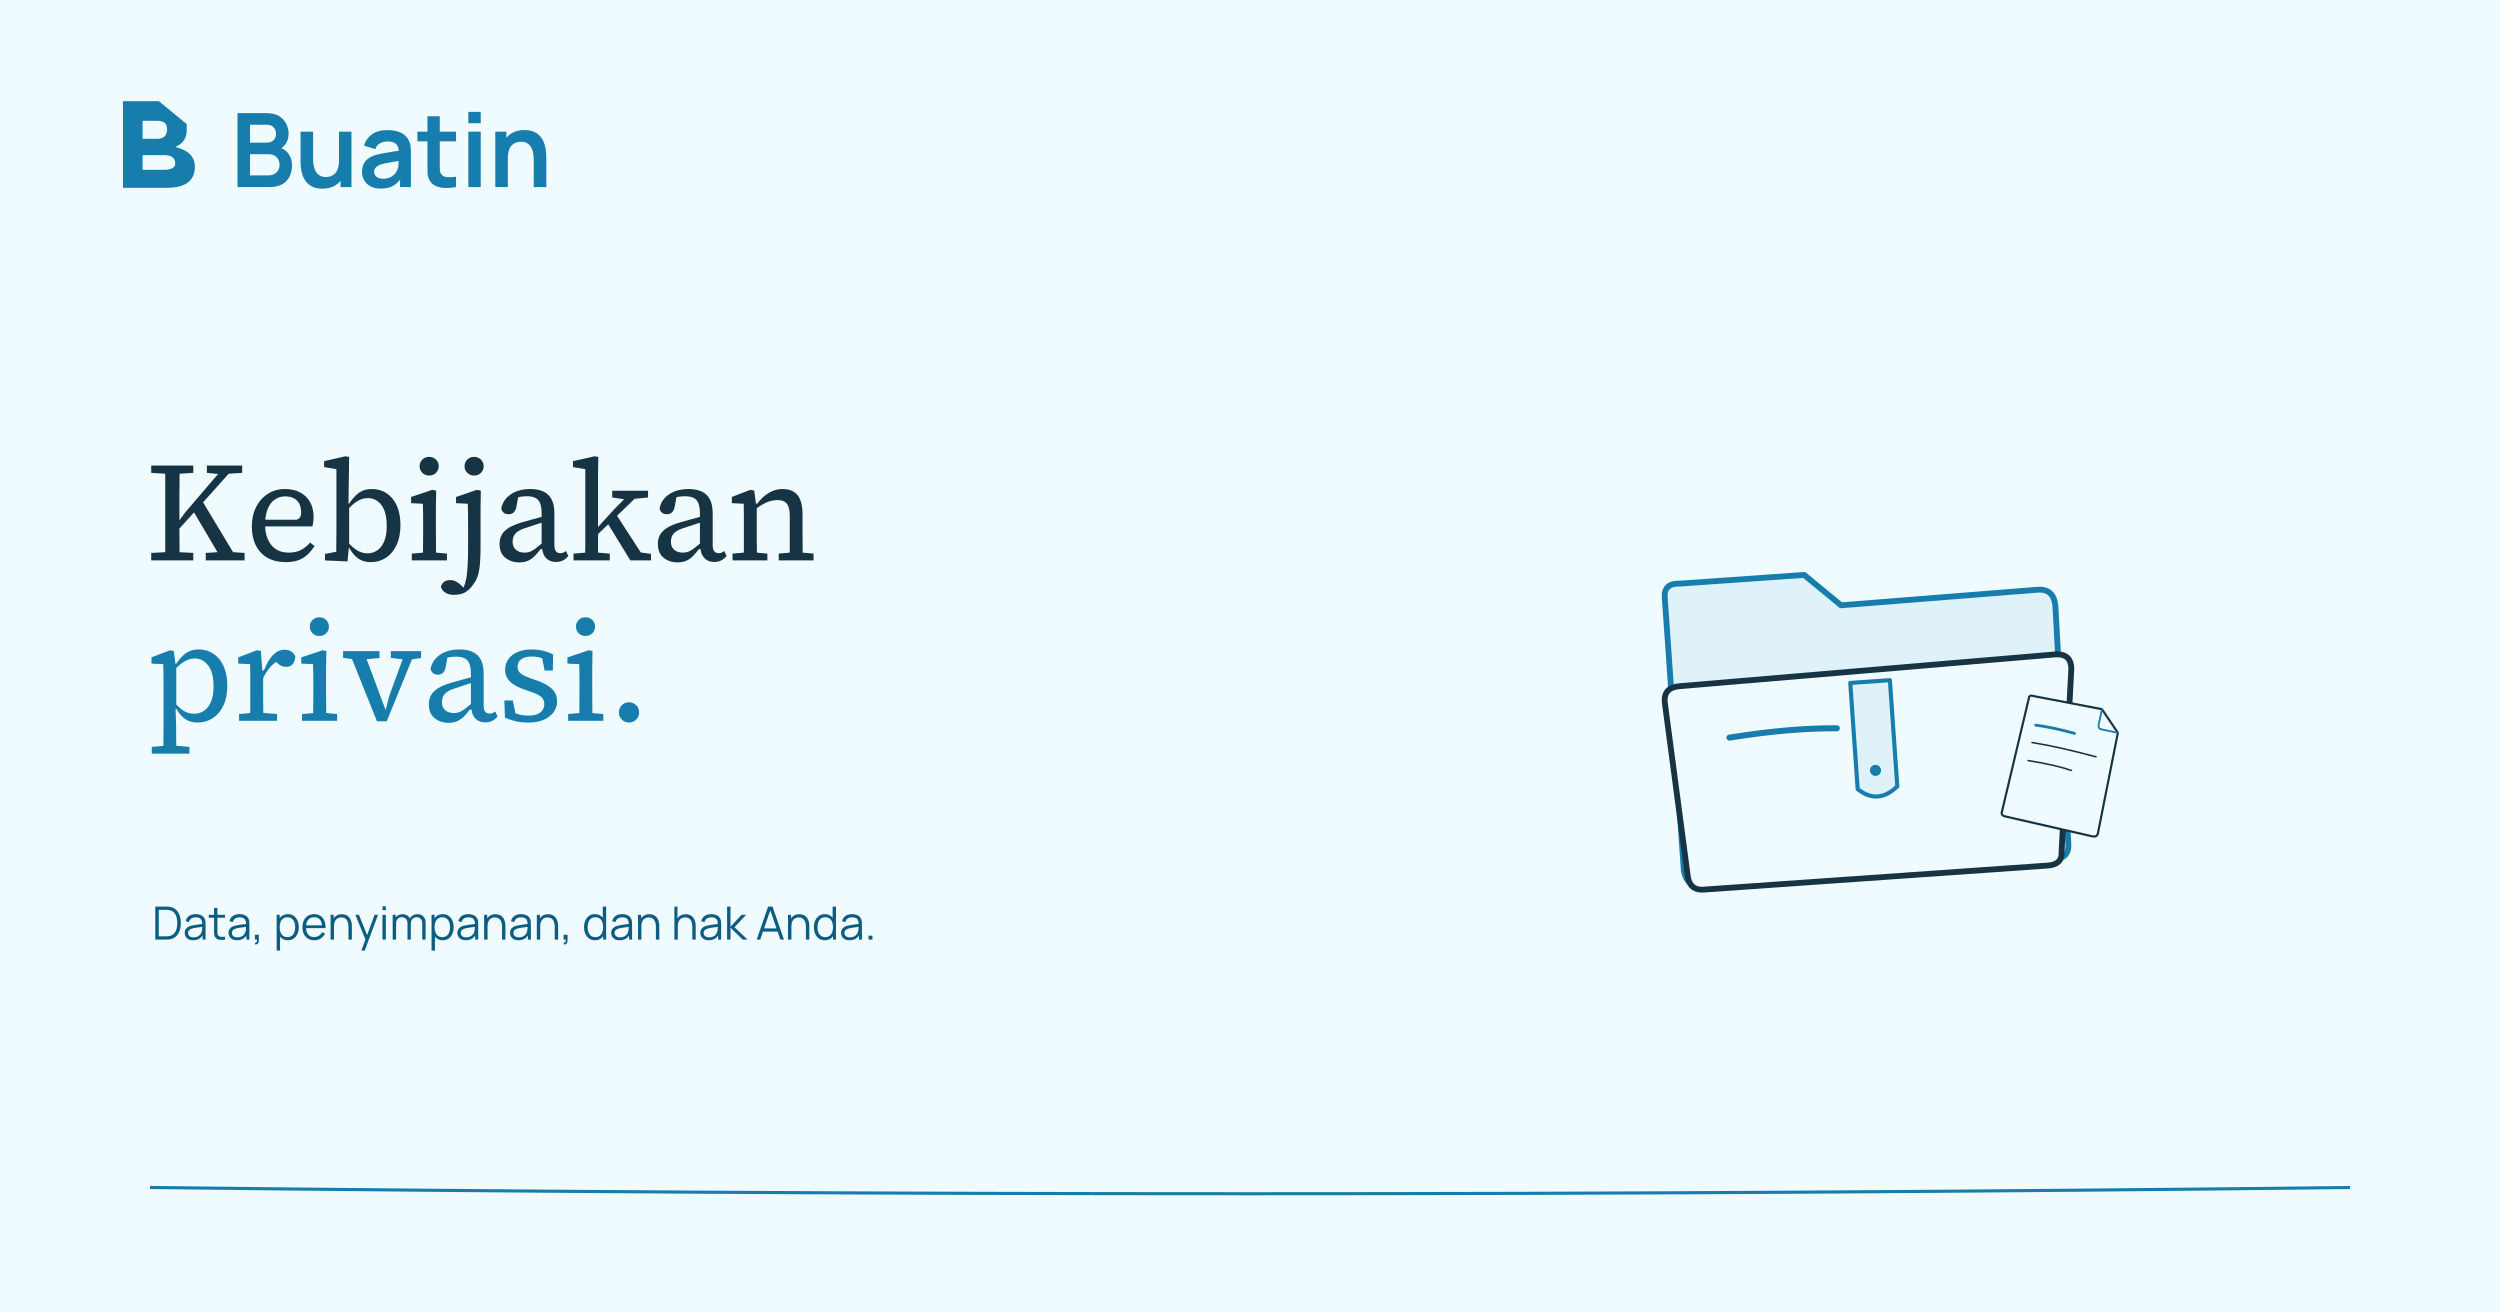
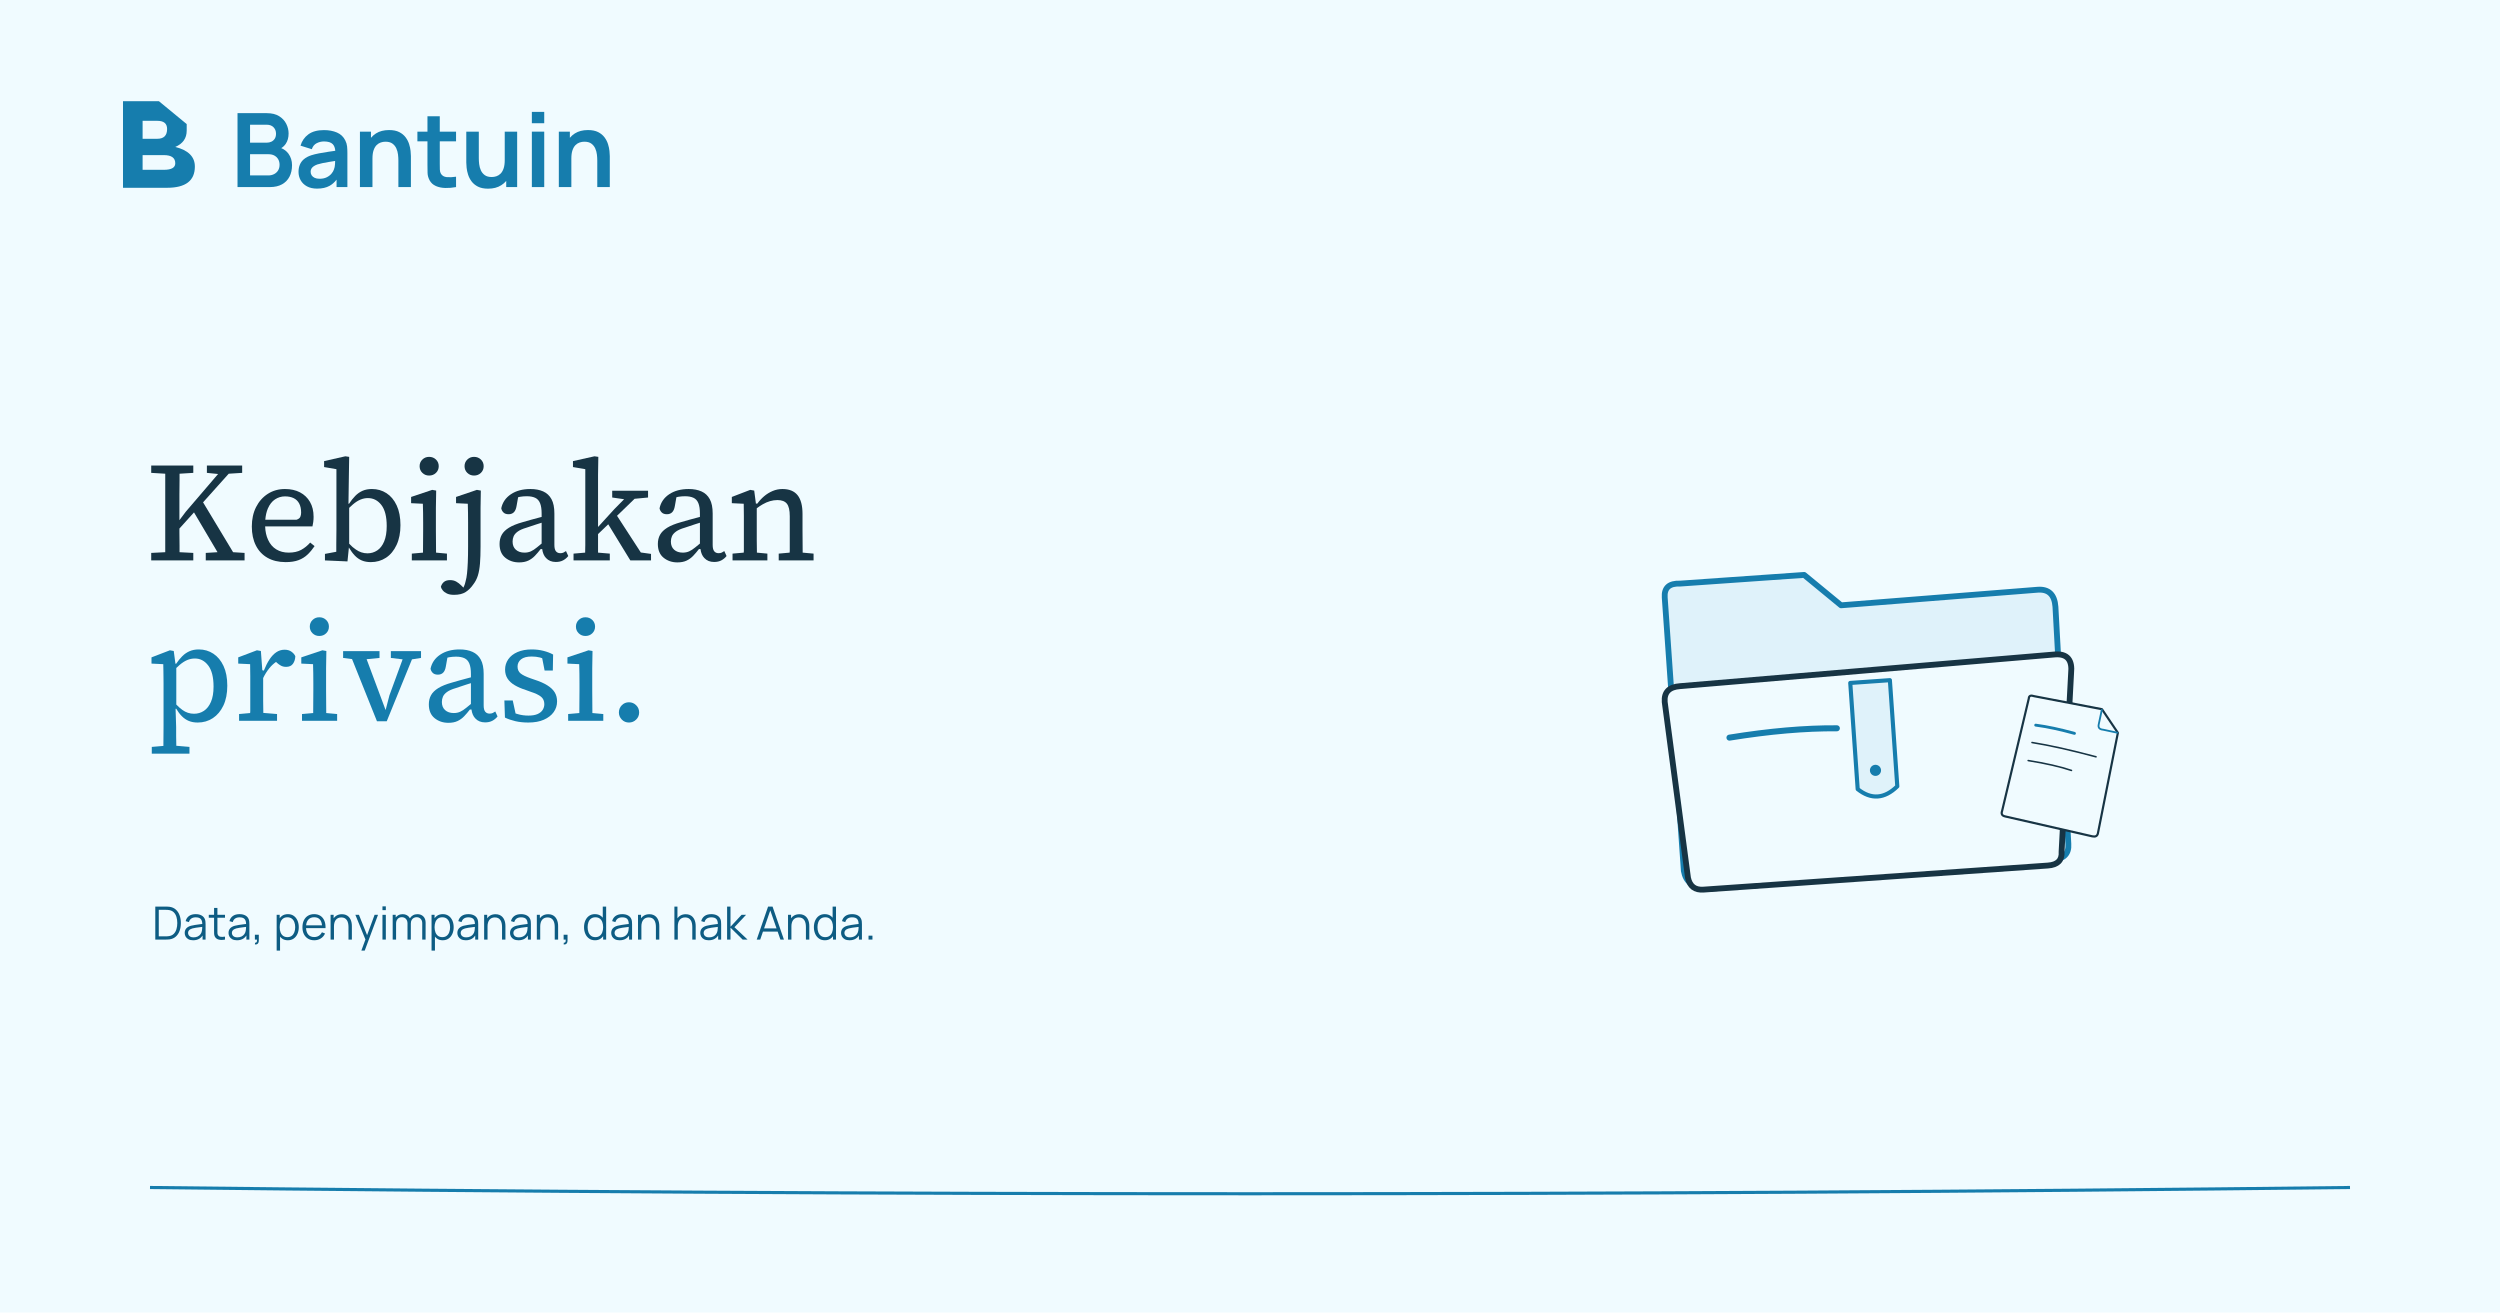
<svg xmlns="http://www.w3.org/2000/svg" width="1200" height="630" viewBox="0 0 1200 630" role="img" aria-labelledby="title">
  <path fill="#f0fbff" d="M0 0H1200V630H0Z" />
  <g transform="translate(40 31) scale(0.56) rotate(0)">
    <g transform="translate(20 23) scale(1.4) rotate(0)">
      <path d="M10 6H32L49 20V24Q49 31 42 34Q54 37 54 46Q54 59 37 59H10ZM22 18V29H31Q37 29 37 23Q37 18 31 18ZM22 39V48H35Q42 48 42 44Q42 39 35 39Z" fill="#167dad" fill-rule="evenodd" />
    </g>
    <g fill="#167dad">
      <g transform="translate(126 105) scale(0.044 -0.044)">
        <path d="M140 0L140 1440L711 1440Q857 1440 950.5 1381.5Q1044 1323 1089.5 1232Q1135 1141 1135 1044Q1135 925 1079 842Q1043 790 992 759Q1079 723 1132 651Q1202 553 1202 428Q1202 300 1153 204Q1104 108 1007.5 54Q911 0 769 0ZM384 227L739 227Q802 227 852 252.5Q902 278 930.5 324.5Q959 371 959 435Q959 493 934 539Q909 585 861 612.5Q813 640 746 640L384 640ZM384 865L708 865Q760 865 801 885Q842 905 866 944Q890 983 890 1040Q890 1115 842 1165Q794 1215 708 1215L384 1215Z" />
      </g>
      <g transform="translate(180.928 105) scale(0.044 -0.044)">
-         <path d="M545 -31Q425 -31 347 9Q269 49 223 111Q177 173 155 243Q133 313 126.5 375.5Q120 438 120 477L120 1080L364 1080L364 560Q364 510 371 447.5Q378 385 403.5 327.5Q429 270 479.5 233Q530 196 616 196Q662 196 707 211Q752 226 788.5 262.5Q825 299 847 363Q869 427 869 525L869 1080L1111 1080L1111 0L898 0L898 120Q857 71 801 36Q697 -31 545 -31Z" />
+         <path d="M442 -30Q325 -30 244 14.5Q163 59 121.5 133Q80 207 80 296Q80 374 106 436.5Q132 499 186 544.5Q240 590 326 619Q391 640 478.5 657Q566 674 669 689Q730 697 796 707Q789 792 747 836Q696 889 575 889Q502 889 434 855Q366 821 339 738L119 807Q159 944 271.5 1027Q384 1110 575 1110Q719 1110 828.5 1063Q938 1016 991 909Q1020 852 1026 792.5Q1032 733 1032 663L1032 0L821 0L821 145Q760 66 686 25Q588 -30 442 -30ZM490 162Q572 162 630 191Q688 220 722.5 262Q757 304 769 341Q788 387 791 447Q792 482 793 509Q730 499 680 491Q602 478 546 466.5Q490 455 447 441Q405 426 376 406Q347 386 331.5 360Q316 334 316 299Q316 259 336 228.5Q356 198 394.5 180Q433 162 490 162Z" />
      </g>
-       <g transform="translate(235.372 105) scale(0.044 -0.044)">
-         <path d="M442 -30Q325 -30 244 14.5Q163 59 121.5 133Q80 207 80 296Q80 374 106 436.5Q132 499 186 544.5Q240 590 326 619Q391 640 478.5 657Q566 674 669 689Q730 697 796 707Q789 792 747 836Q696 889 575 889Q502 889 434 855Q366 821 339 738L119 807Q159 944 271.5 1027Q384 1110 575 1110Q719 1110 828.5 1063Q938 1016 991 909Q1020 852 1026 792.5Q1032 733 1032 663L1032 0L821 0L821 145Q760 66 686 25Q588 -30 442 -30ZM490 162Q572 162 630 191Q688 220 722.5 262Q757 304 769 341Q788 387 791 447Q792 482 793 509Q730 499 680 491Q602 478 546 466.5Q490 455 447 441Q405 426 376 406Q347 386 331.5 360Q316 334 316 299Q316 259 336 228.5Q356 198 394.5 180Q433 162 490 162Z" />
+       <g transform="translate(231.016 105) scale(0.044 -0.044)">
+         <path d="M887 0L887 520Q887 571 880 633Q873 695 847.5 752.5Q822 810 771.5 847Q721 884 635 884Q589 884 544 869Q499 854 462.5 817.5Q426 781 404 717.5Q382 654 382 555L382 0L138 0L138 1080L353 1080L353 960Q394 1009 450 1045Q554 1111 706 1111Q826 1111 904 1071Q982 1031 1028 969Q1074 907 1096 837Q1118 767 1124.5 704.5Q1131 642 1131 603L1131 0Z" />
      </g>
      <g transform="translate(285.46 105) scale(0.044 -0.044)">
        <path d="M773 0Q666 -20 563.5 -17.5Q461 -15 380 20.5Q299 56 257 133Q220 203 218 276Q216 349 216 441L216 891L20 891L20 1080L216 1080L216 1380L456 1380L456 1080L773 1080L773 891L456 891L456 455Q456 390 457.5 341Q459 292 478 261Q514 201 593 194Q672 187 773 202Z" />
      </g>
      <g transform="translate(322.964 105) scale(0.044 -0.044)">
+         <path d="M545 -31Q425 -31 347 9Q269 49 223 111Q177 173 155 243Q133 313 126.5 375.5Q120 438 120 477L120 1080L364 1080L364 560Q364 510 371 447.5Q378 385 403.5 327.5Q429 270 479.5 233Q530 196 616 196Q662 196 707 211Q752 226 788.5 262.5Q825 299 847 363Q869 427 869 525L869 1080L1111 1080L1111 0L898 0L898 120Q857 71 801 36Q697 -31 545 -31Z" />
+       </g>
+       <g transform="translate(377.408 105) scale(0.044 -0.044)">
        <path d="M160 1244L160 1465L401 1465L401 1244ZM160 0L160 1080L401 1080L401 0Z" />
      </g>
-       <g transform="translate(347.048 105) scale(0.044 -0.044)">
+       <g transform="translate(401.492 105) scale(0.044 -0.044)">
        <path d="M887 0L887 520Q887 571 880 633Q873 695 847.5 752.5Q822 810 771.5 847Q721 884 635 884Q589 884 544 869Q499 854 462.5 817.5Q426 781 404 717.5Q382 654 382 555L382 0L138 0L138 1080L353 1080L353 960Q394 1009 450 1045Q554 1111 706 1111Q826 1111 904 1071Q982 1031 1028 969Q1074 907 1096 837Q1118 767 1124.5 704.5Q1131 642 1131 603L1131 0Z" />
      </g>
    </g>
  </g>
  <g fill="#173444">
    <g transform="translate(70 269) scale(0.068 -0.068)">
      <path d="M38 0L38 53L137 58Q137 81 137 104L137 567Q137 590 137 612L38 618L38 670L335 670L335 618L238 612Q238 590 238 568Q237 516 237 464L237 284L283 345L510 610L431 618L431 670L680 670L680 618L585 612L404 410L616 58L697 53L697 0L423 0L423 53L506 58L340 339L237 225L237 201Q237 154 238 103Q238 81 238 58L335 53L335 0Z" />
    </g>
    <g transform="translate(117.68 269) scale(0.068 -0.068)">
      <path d="M286 -12Q211 -12 157.5 18.5Q104 49 75.5 105.5Q47 162 47 239Q47 317 77 376.5Q107 436 160 470Q213 504 281 504Q342 504 387 480.5Q432 457 457.5 413Q483 369 483 308Q483 289 480.5 270.5Q478 252 475 240L141 240Q143 185 162 145Q182 101 219.5 78Q257 55 307 55Q360 55 395.5 74.5Q431 94 459 126L490 101Q468 68 441 42Q414 16 377 2Q340 -12 286 -12ZM142 287L362 287Q383 294 389 307Q395 320 395 337Q395 376 381.5 401.5Q368 427 342.5 439.5Q317 452 281 452Q243 452 211 431Q179 410 160 366Q146 333 142 287Z" />
    </g>
    <g transform="translate(153.324 269) scale(0.068 -0.068)">
      <path d="M39 0L39 46L119 61L119 113Q119 139 119.5 165.5Q120 192 120 215L120 644L33 659L33 701L183 735L210 731L208 604L205 400L209 400Q230 432 253 455.5Q276 479 304.5 491.5Q333 504 371 504Q428 504 473.5 474.5Q519 445 545.5 388Q572 331 572 249Q572 168 544.5 109Q517 50 470 19Q423 -12 363 -12Q327 -12 299.5 -0.5Q272 11 250 34Q228 57 208 91L208 91L198 -7ZM210 118Q234 92 257 77Q295 50 339 50Q377 50 408 70.5Q439 91 457 134Q475 177 475 243Q475 342 437.5 391Q400 440 342 440Q315 440 289 429Q263 418 236 395Q224 384 210 371Z" />
    </g>
    <g transform="translate(194.816 269) scale(0.068 -0.068)">
      <path d="M42 0L42 48L121 55Q121 61 121 67Q121 104 121.5 143Q122 182 122 215L122 267Q122 305 121.5 336Q121 367 120 400L37 404L37 448L186 498L214 493L212 371L212 215Q212 182 212.5 143Q213 104 213 67Q213 61 213 55L290 48L290 0ZM164 599Q136 599 116.5 618Q97 637 97 665Q97 693 116.5 712Q136 731 164 731Q193 731 212.5 712Q232 693 232 665Q232 637 212.5 618Q193 599 164 599Z" />
    </g>
    <g transform="translate(216.588 269) scale(0.068 -0.068)">
      <path d="M20 -243Q-11 -243 -30.5 -233.5Q-50 -224 -60.5 -210.5Q-71 -197 -73 -186Q-67 -165 -51.5 -152Q-36 -139 -8 -139Q17 -139 35.5 -149.5Q54 -160 70 -176L86 -192Q89 -187 91 -181Q97 -169 102 -145Q108 -125 111.5 -92.5Q115 -60 117 -13Q119 34 119 99L119 267Q119 305 118.5 336Q118 367 117 400L34 404L34 448L181 498L209 493L207 371L207 98Q207 28 203 -22Q199 -72 188 -107Q177 -142 156 -169Q133 -203 102 -223Q71 -243 20 -243ZM161 599Q133 599 113.5 618Q94 637 94 665Q94 693 113.5 712Q133 731 161 731Q190 731 209.5 712Q229 693 229 665Q229 637 209.5 618Q190 599 161 599Z" />
    </g>
    <g transform="translate(236.592 269) scale(0.068 -0.068)">
      <path d="M185 -14Q128 -14 87.5 19Q47 52 47 116Q47 153 62.5 181Q78 209 113.5 231Q149 253 210 270Q239 279 267.5 286.5Q296 294 325 302Q334 305 344 307L344 331Q344 377 333 404Q322 431 298.5 442Q275 453 239 453Q214 453 191 449Q185 448 178 446L167 384Q162 354 148 340Q134 326 111 326Q87 326 74.5 338.5Q62 351 59 368Q72 430 127 467Q182 504 265 504Q317 504 355 487Q393 470 413.5 432.5Q434 395 434 331L434 109Q434 78 445 64.5Q456 51 476 51Q489 51 498.5 55.5Q508 60 516 66L532 31Q517 12 495.5 0.5Q474 -11 444 -11Q401 -11 375 17Q353 40 348 80L337 80Q317 54 296.5 32.5Q276 11 249.5 -1.5Q223 -14 185 -14ZM344 266Q327 260 309 255Q273 243 237 231Q196 219 175 203.5Q154 188 146.5 170.5Q139 153 139 133Q139 96 162 75.5Q185 55 223 55Q248 55 268 64Q288 73 311 92Q326 103 344 119Z" />
    </g>
    <g transform="translate(272.78 269) scale(0.068 -0.068)">
      <path d="M37 0L37 48L119 55Q119 81 120 108Q120 135 120 162L120 644L33 659L33 701L185 735L212 731L210 604L210 236L325 362L394 432L310 444L310 492L563 492L563 444L468 435L344 315L512 56L584 46L584 0L438 0L282 255L210 186L210 108Q210 81 210 55L293 48L293 0Z" />
    </g>
    <g transform="translate(312.572 269) scale(0.068 -0.068)">
      <path d="M185 -14Q128 -14 87.5 19Q47 52 47 116Q47 153 62.5 181Q78 209 113.5 231Q149 253 210 270Q239 279 267.5 286.5Q296 294 325 302Q334 305 344 307L344 331Q344 377 333 404Q322 431 298.5 442Q275 453 239 453Q214 453 191 449Q185 448 178 446L167 384Q162 354 148 340Q134 326 111 326Q87 326 74.5 338.5Q62 351 59 368Q72 430 127 467Q182 504 265 504Q317 504 355 487Q393 470 413.5 432.5Q434 395 434 331L434 109Q434 78 445 64.5Q456 51 476 51Q489 51 498.5 55.5Q508 60 516 66L532 31Q517 12 495.5 0.5Q474 -11 444 -11Q401 -11 375 17Q353 40 348 80L337 80Q317 54 296.5 32.5Q276 11 249.5 -1.5Q223 -14 185 -14ZM344 266Q327 260 309 255Q273 243 237 231Q196 219 175 203.5Q154 188 146.5 170.5Q139 153 139 133Q139 96 162 75.5Q185 55 223 55Q248 55 268 64Q288 73 311 92Q326 103 344 119Z" />
    </g>
    <g transform="translate(348.76 269) scale(0.068 -0.068)">
      <path d="M42 0L42 48L121 55Q121 61 122 67Q122 104 122 143L122 315Q122 337 121.5 357.5Q121 378 121 400L37 404L37 448L167 498L195 493L207 401L217 401Q238 430 265 453Q292 476 325 490Q358 504 394 504Q466 504 501 460.5Q536 417 536 328L536 215Q536 181 536.5 142.5Q537 104 537 67Q537 61 537 55L614 48L614 0L368 0L368 48L445 55Q445 61 446 67Q446 104 446 143L446 312Q446 375 425.5 400.5Q405 426 359 426Q333 426 307 418.5Q281 411 255 396Q234 384 213 368L213 143Q213 104 214 67Q214 61 214 55L288 48L288 0Z" />
    </g>
  </g>
  <g fill="#167dad">
    <g transform="translate(70 346) scale(0.068 -0.068)">
      <path d="M42 -232L42 -184L124 -177Q124 -172 124 -166Q124 -134 124.5 -101.5Q125 -69 125 -36L125 267Q125 293 124.5 315Q124 337 124 357.5Q124 378 123 400L40 404L40 448L170 498L197 493L209 403L214 403Q235 434 257.5 456.5Q280 479 308.5 491.5Q337 504 374 504Q431 504 476.5 474Q522 444 548.5 387Q575 330 575 248Q575 166 547.5 108Q520 50 473 19Q426 -12 366 -12Q331 -12 304 -1Q277 10 255 32Q233 54 214 86L213 86L210 84L214 -44L214 -106Q214 -138 215 -169Q215 -173 215 -176L308 -184L308 -232ZM215 115Q237 92 258 77Q295 50 340 50Q379 50 410 70.5Q441 91 459.5 133.5Q478 176 478 242Q478 341 440.5 390.5Q403 440 346 440Q318 440 292 429Q266 418 239 395Q227 385 215 373Z" />
    </g>
    <g transform="translate(111.696 346) scale(0.068 -0.068)">
      <path d="M45 0L45 48L123 55Q123 61 124 67Q124 104 124 143L124 315Q124 337 123.5 357.5Q123 378 123 400L39 404L39 448L171 498L199 493L209 357L215 356L215 355L220 355Q238 400 259.5 433Q281 466 307.5 484Q334 502 366 502Q396 502 415.5 487.5Q435 473 442 456Q441 425 425.5 403Q410 381 377 381Q356 381 340.5 389.5Q325 398 312 410L306 416Q279 397 259 372Q233 340 215 302L215 143Q215 104 216 67Q216 61 216 56L313 48L313 0Z" />
    </g>
    <g transform="translate(142.104 346) scale(0.068 -0.068)">
      <path d="M42 0L42 48L121 55Q121 61 121 67Q121 104 121.5 143Q122 182 122 215L122 267Q122 305 121.5 336Q121 367 120 400L37 404L37 448L186 498L214 493L212 371L212 215Q212 182 212.5 143Q213 104 213 67Q213 61 213 55L290 48L290 0ZM164 599Q136 599 116.5 618Q97 637 97 665Q97 693 116.5 712Q136 731 164 731Q193 731 212.5 712Q232 693 232 665Q232 637 212.5 618Q193 599 164 599Z" />
    </g>
    <g transform="translate(163.876 346) scale(0.068 -0.068)">
      <path d="M251 -3L75 436L12 444L12 492L269 492L269 444L178 435L312 76L339 180L432 434L349 444L349 492L562 492L562 444L498 434L320 -3Z" />
    </g>
    <g transform="translate(202.648 346) scale(0.068 -0.068)">
      <path d="M185 -14Q128 -14 87.5 19Q47 52 47 116Q47 153 62.5 181Q78 209 113.5 231Q149 253 210 270Q239 279 267.5 286.5Q296 294 325 302Q334 305 344 307L344 331Q344 377 333 404Q322 431 298.5 442Q275 453 239 453Q214 453 191 449Q185 448 178 446L167 384Q162 354 148 340Q134 326 111 326Q87 326 74.5 338.5Q62 351 59 368Q72 430 127 467Q182 504 265 504Q317 504 355 487Q393 470 413.5 432.5Q434 395 434 331L434 109Q434 78 445 64.5Q456 51 476 51Q489 51 498.5 55.5Q508 60 516 66L532 31Q517 12 495.5 0.5Q474 -11 444 -11Q401 -11 375 17Q353 40 348 80L337 80Q317 54 296.5 32.5Q276 11 249.5 -1.5Q223 -14 185 -14ZM344 266Q327 260 309 255Q273 243 237 231Q196 219 175 203.5Q154 188 146.5 170.5Q139 153 139 133Q139 96 162 75.5Q185 55 223 55Q248 55 268 64Q288 73 311 92Q326 103 344 119Z" />
    </g>
    <g transform="translate(238.836 346) scale(0.068 -0.068)">
      <path d="M217 -12Q167 -12 126 -2.5Q85 7 52 23L48 144L107 144L127 52Q135 49 144 47Q178 37 218 37Q258 37 282.5 48Q307 59 318.5 77.5Q330 96 330 118Q330 151 307 170Q284 189 234 205L201 217Q154 232 121 251.5Q88 271 70.5 298Q53 325 53 362Q53 402 75.5 434.5Q98 467 140.5 485.5Q183 504 241 504Q285 504 324 494Q363 484 392 468L390 355L332 355L315 442Q307 444 300 447Q272 454 241 454Q190 454 165.5 434Q141 414 141 383Q141 352 162.5 334.5Q184 317 236 299L262 290Q315 273 350.5 251Q386 229 403 201.5Q420 174 420 137Q420 95 396 61.5Q372 28 327 8Q282 -12 217 -12Z" />
    </g>
    <g transform="translate(269.856 346) scale(0.068 -0.068)">
      <path d="M42 0L42 48L121 55Q121 61 121 67Q121 104 121.5 143Q122 182 122 215L122 267Q122 305 121.5 336Q121 367 120 400L37 404L37 448L186 498L214 493L212 371L212 215Q212 182 212.5 143Q213 104 213 67Q213 61 213 55L290 48L290 0ZM164 599Q136 599 116.5 618Q97 637 97 665Q97 693 116.5 712Q136 731 164 731Q193 731 212.5 712Q232 693 232 665Q232 637 212.5 618Q193 599 164 599Z" />
    </g>
    <g transform="translate(291.628 346) scale(0.068 -0.068)">
      <path d="M151 -12Q121 -12 100.5 9Q80 30 80 59Q80 89 100.5 110Q121 131 151 131Q181 131 202 110Q223 89 223 59Q223 30 202 9Q181 -12 151 -12Z" />
    </g>
  </g>
  <g fill="#0d5c83">
    <g transform="translate(73 451) scale(0.011 -0.011)">
      <path d="M140 0L140 1440L577 1440Q600 1440 655.5 1439Q711 1438 762 1431Q926 1408 1036 1309Q1146 1210 1201 1057Q1256 904 1256 720Q1256 536 1201 383Q1146 230 1036 131Q926 32 762 9Q712 3 655 1.5Q598 0 577 0ZM292 141L577 141Q618 141 665.5 143.5Q713 146 747 153Q873 175 950.5 255Q1028 335 1064 455.5Q1100 576 1100 720Q1100 865 1064 986Q1028 1107 950 1186Q872 1265 747 1287Q713 1294 664.5 1296.5Q616 1299 577 1299L292 1299Z" />
    </g>
    <g transform="translate(87.773 451) scale(0.011 -0.011)">
      <path d="M449 -30Q327 -30 244.5 14Q162 58 121 131Q80 204 80 290Q80 378 115.5 440.5Q151 503 212.5 543Q274 583 355 604Q437 624 536.5 639.5Q636 655 732 667Q794 674 847 681Q845 823 785 894Q720 971 559 971Q448 971 371.5 921Q295 871 264 763L121 805Q158 950 270 1030Q382 1110 561 1110Q709 1110 812.5 1054.5Q916 999 959 894Q979 847 985 789Q991 731 991 671L991 0L860 0L860 178Q809 94 727 43Q611 -30 449 -30ZM466 97Q569 97 646 134Q723 171 770 235.5Q817 300 831 381Q843 433 844 496Q845 529 845 553Q794 546 739 540Q651 530 566.5 517Q482 504 414 486Q368 473 325 449.5Q282 426 254.5 387Q227 348 227 290Q227 243 250.5 199Q274 155 326.5 126Q379 97 466 97Z" />
    </g>
    <g transform="translate(99.994 451) scale(0.011 -0.011)">
      <path d="M728 0Q637 -19 548.5 -15Q460 -11 390.5 23Q321 57 285 129Q256 189 253.5 250.5Q251 312 251 391L251 954L20 954L20 1080L251 1080L251 1380L397 1380L397 1080L728 1080L728 954L397 954L397 397Q397 329 398.5 283.5Q400 238 419 203Q455 136 533.5 123Q612 110 728 129Z" />
    </g>
    <g transform="translate(108.805 451) scale(0.011 -0.011)">
      <path d="M449 -30Q327 -30 244.5 14Q162 58 121 131Q80 204 80 290Q80 378 115.5 440.5Q151 503 212.5 543Q274 583 355 604Q437 624 536.5 639.5Q636 655 732 667Q794 674 847 681Q845 823 785 894Q720 971 559 971Q448 971 371.5 921Q295 871 264 763L121 805Q158 950 270 1030Q382 1110 561 1110Q709 1110 812.5 1054.5Q916 999 959 894Q979 847 985 789Q991 731 991 671L991 0L860 0L860 178Q809 94 727 43Q611 -30 449 -30ZM466 97Q569 97 646 134Q723 171 770 235.5Q817 300 831 381Q843 433 844 496Q845 529 845 553Q794 546 739 540Q651 530 566.5 517Q482 504 414 486Q368 473 325 449.5Q282 426 254.5 387Q227 348 227 290Q227 243 250.5 199Q274 155 326.5 126Q379 97 466 97Z" />
    </g>
    <g transform="translate(121.026 451) scale(0.011 -0.011)">
      <path d="M120 -209L129 -136Q169 -139 187 -120Q205 -101 209 -69Q213 -37 211 0L120 0L120 211L291 211L291 -40Q291 -132 244.5 -178Q198 -224 120 -209Z" />
    </g>
    <g transform="translate(126.867 451) scale(0.011 -0.011)" />
    <g transform="translate(131.267 451) scale(0.011 -0.011)">
      <path d="M625 -30Q476 -30 373 46Q324 81 287 129L287 -480L139 -480L139 1080L271 1080L271 931Q314 993 375 1036Q479 1110 631 1110Q779 1110 885 1035Q991 960 1047.5 831Q1104 702 1104 541Q1104 379 1047 250Q990 121 883 45.5Q776 -30 625 -30ZM610 107Q723 107 798 164Q873 221 910.5 319.5Q948 418 948 541Q948 663 911 761Q874 859 798.5 916Q723 973 607 973Q494 973 419.5 918Q345 863 308 765.5Q271 668 271 541Q271 416 308 317.5Q345 219 420 163Q495 107 610 107Z" />
    </g>
    <g transform="translate(144.291 451) scale(0.011 -0.011)">
      <path d="M597 -30Q439 -30 323.5 40Q208 110 144 237Q80 364 80 535Q80 712 143 841Q206 970 320.5 1040Q435 1110 591 1110Q751 1110 864 1036.5Q977 963 1035 826Q1093 689 1088 499L237 499Q246 324 329 224Q421 111 591 111Q707 111 793.5 164.5Q880 218 930 319L1067 266Q1003 125 878.5 47.5Q754 -30 597 -30ZM934 622Q919 780 848 868Q761 975 595 975Q421 975 329 862Q255 772 240 622Z" />
    </g>
    <g transform="translate(157.15 451) scale(0.011 -0.011)">
      <path d="M920 0L920 551Q920 641 903 716.5Q886 792 848.5 848.5Q811 905 751.5 936Q692 967 607 967Q529 967 469.5 940Q410 913 369.5 862.5Q329 812 308 740Q287 668 287 576L287 0L139 0L139 1080L272 1080L272 930Q324 1005 401 1049Q503 1107 635 1107Q732 1107 804.5 1077Q877 1047 927.5 996Q978 945 1009 879.5Q1040 814 1054 740.5Q1068 667 1068 594L1068 0Z" />
    </g>
    <g transform="translate(170.218 451) scale(0.011 -0.011)">
      <path d="M294 -480L472 3L33 1080L189 1080L544 192L871 1080L1021 1080L441 -480Z" />
    </g>
    <g transform="translate(181.823 451) scale(0.011 -0.011)">
      <path d="M160 1285L160 1450L307 1450L307 1285ZM160 0L160 1080L307 1080L307 0Z" />
    </g>
    <g transform="translate(186.96 451) scale(0.011 -0.011)">
      <path d="M1428 0L1429 709Q1429 834 1359.5 905.5Q1290 977 1183 977Q1122 977 1064 949Q1006 921 968.5 859Q931 797 931 697L931 697L930 0L785 0L786 699Q786 828 717.5 902.5Q649 977 537 977Q425 977 356 900.5Q287 824 287 697L287 0L139 0L139 1080L271 1080L271 966Q315 1024 382 1062Q467 1109 575 1109Q678 1109 758.5 1065Q839 1021 885 937Q888 932 890 927Q939 1012 1024 1061Q1109 1109 1217 1109Q1380 1109 1478 1008.5Q1576 908 1576 737L1575 0Z" />
    </g>
    <g transform="translate(205.616 451) scale(0.011 -0.011)">
      <path d="M625 -30Q476 -30 373 46Q324 81 287 129L287 -480L139 -480L139 1080L271 1080L271 931Q314 993 375 1036Q479 1110 631 1110Q779 1110 885 1035Q991 960 1047.5 831Q1104 702 1104 541Q1104 379 1047 250Q990 121 883 45.5Q776 -30 625 -30ZM610 107Q723 107 798 164Q873 221 910.5 319.5Q948 418 948 541Q948 663 911 761Q874 859 798.5 916Q723 973 607 973Q494 973 419.5 918Q345 863 308 765.5Q271 668 271 541Q271 416 308 317.5Q345 219 420 163Q495 107 610 107Z" />
    </g>
    <g transform="translate(218.64 451) scale(0.011 -0.011)">
      <path d="M449 -30Q327 -30 244.5 14Q162 58 121 131Q80 204 80 290Q80 378 115.5 440.5Q151 503 212.5 543Q274 583 355 604Q437 624 536.5 639.5Q636 655 732 667Q794 674 847 681Q845 823 785 894Q720 971 559 971Q448 971 371.5 921Q295 871 264 763L121 805Q158 950 270 1030Q382 1110 561 1110Q709 1110 812.5 1054.5Q916 999 959 894Q979 847 985 789Q991 731 991 671L991 0L860 0L860 178Q809 94 727 43Q611 -30 449 -30ZM466 97Q569 97 646 134Q723 171 770 235.5Q817 300 831 381Q843 433 844 496Q845 529 845 553Q794 546 739 540Q651 530 566.5 517Q482 504 414 486Q368 473 325 449.5Q282 426 254.5 387Q227 348 227 290Q227 243 250.5 199Q274 155 326.5 126Q379 97 466 97Z" />
    </g>
    <g transform="translate(230.861 451) scale(0.011 -0.011)">
      <path d="M920 0L920 551Q920 641 903 716.5Q886 792 848.5 848.5Q811 905 751.5 936Q692 967 607 967Q529 967 469.5 940Q410 913 369.5 862.5Q329 812 308 740Q287 668 287 576L287 0L139 0L139 1080L272 1080L272 930Q324 1005 401 1049Q503 1107 635 1107Q732 1107 804.5 1077Q877 1047 927.5 996Q978 945 1009 879.5Q1040 814 1054 740.5Q1068 667 1068 594L1068 0Z" />
    </g>
    <g transform="translate(243.929 451) scale(0.011 -0.011)">
      <path d="M449 -30Q327 -30 244.5 14Q162 58 121 131Q80 204 80 290Q80 378 115.5 440.5Q151 503 212.5 543Q274 583 355 604Q437 624 536.5 639.5Q636 655 732 667Q794 674 847 681Q845 823 785 894Q720 971 559 971Q448 971 371.5 921Q295 871 264 763L121 805Q158 950 270 1030Q382 1110 561 1110Q709 1110 812.5 1054.5Q916 999 959 894Q979 847 985 789Q991 731 991 671L991 0L860 0L860 178Q809 94 727 43Q611 -30 449 -30ZM466 97Q569 97 646 134Q723 171 770 235.5Q817 300 831 381Q843 433 844 496Q845 529 845 553Q794 546 739 540Q651 530 566.5 517Q482 504 414 486Q368 473 325 449.5Q282 426 254.5 387Q227 348 227 290Q227 243 250.5 199Q274 155 326.5 126Q379 97 466 97Z" />
    </g>
    <g transform="translate(256.15 451) scale(0.011 -0.011)">
      <path d="M920 0L920 551Q920 641 903 716.5Q886 792 848.5 848.5Q811 905 751.5 936Q692 967 607 967Q529 967 469.5 940Q410 913 369.5 862.5Q329 812 308 740Q287 668 287 576L287 0L139 0L139 1080L272 1080L272 930Q324 1005 401 1049Q503 1107 635 1107Q732 1107 804.5 1077Q877 1047 927.5 996Q978 945 1009 879.5Q1040 814 1054 740.5Q1068 667 1068 594L1068 0Z" />
    </g>
    <g transform="translate(269.218 451) scale(0.011 -0.011)">
      <path d="M120 -209L129 -136Q169 -139 187 -120Q205 -101 209 -69Q213 -37 211 0L120 0L120 211L291 211L291 -40Q291 -132 244.5 -178Q198 -224 120 -209Z" />
    </g>
    <g transform="translate(275.059 451) scale(0.011 -0.011)" />
    <g transform="translate(279.459 451) scale(0.011 -0.011)">
      <path d="M559 -30Q408 -30 301 45.5Q194 121 137 250Q80 379 80 541Q80 702 136.5 831Q193 960 299 1035Q405 1110 553 1110Q705 1110 809 1036Q859 1001 897 953L897 1440L1045 1440L1045 0L913 0L913 150Q870 89 811 46Q708 -30 559 -30ZM574 107Q689 107 764 163Q839 219 876 317.5Q913 416 913 541Q913 668 876 765.5Q839 863 764.5 918Q690 973 577 973Q461 973 385 916Q309 859 272.5 761Q236 663 236 541Q236 418 273.5 319.5Q311 221 386 164Q461 107 574 107Z" />
    </g>
    <g transform="translate(292.494 451) scale(0.011 -0.011)">
      <path d="M449 -30Q327 -30 244.5 14Q162 58 121 131Q80 204 80 290Q80 378 115.5 440.5Q151 503 212.5 543Q274 583 355 604Q437 624 536.5 639.5Q636 655 732 667Q794 674 847 681Q845 823 785 894Q720 971 559 971Q448 971 371.5 921Q295 871 264 763L121 805Q158 950 270 1030Q382 1110 561 1110Q709 1110 812.5 1054.5Q916 999 959 894Q979 847 985 789Q991 731 991 671L991 0L860 0L860 178Q809 94 727 43Q611 -30 449 -30ZM466 97Q569 97 646 134Q723 171 770 235.5Q817 300 831 381Q843 433 844 496Q845 529 845 553Q794 546 739 540Q651 530 566.5 517Q482 504 414 486Q368 473 325 449.5Q282 426 254.5 387Q227 348 227 290Q227 243 250.5 199Q274 155 326.5 126Q379 97 466 97Z" />
    </g>
    <g transform="translate(304.715 451) scale(0.011 -0.011)">
      <path d="M920 0L920 551Q920 641 903 716.5Q886 792 848.5 848.5Q811 905 751.5 936Q692 967 607 967Q529 967 469.5 940Q410 913 369.5 862.5Q329 812 308 740Q287 668 287 576L287 0L139 0L139 1080L272 1080L272 930Q324 1005 401 1049Q503 1107 635 1107Q732 1107 804.5 1077Q877 1047 927.5 996Q978 945 1009 879.5Q1040 814 1054 740.5Q1068 667 1068 594L1068 0Z" />
    </g>
    <g transform="translate(317.783 451) scale(0.011 -0.011)" />
    <g transform="translate(322.183 451) scale(0.011 -0.011)">
      <path d="M920 0L920 551Q920 641 903 716.5Q886 792 848.5 848.5Q811 905 751.5 936Q692 967 607 967Q529 967 469.5 940Q410 913 369.5 862.5Q329 812 308 740Q287 668 287 576L287 0L139 0L139 1440L272 1440L272 930Q324 1005 401 1049Q503 1107 635 1107Q732 1107 804.5 1077Q877 1047 927.5 996Q978 945 1009 879.5Q1040 814 1054 740.5Q1068 667 1068 594L1068 0Z" />
    </g>
    <g transform="translate(335.251 451) scale(0.011 -0.011)">
      <path d="M449 -30Q327 -30 244.5 14Q162 58 121 131Q80 204 80 290Q80 378 115.5 440.5Q151 503 212.5 543Q274 583 355 604Q437 624 536.5 639.5Q636 655 732 667Q794 674 847 681Q845 823 785 894Q720 971 559 971Q448 971 371.5 921Q295 871 264 763L121 805Q158 950 270 1030Q382 1110 561 1110Q709 1110 812.5 1054.5Q916 999 959 894Q979 847 985 789Q991 731 991 671L991 0L860 0L860 178Q809 94 727 43Q611 -30 449 -30ZM466 97Q569 97 646 134Q723 171 770 235.5Q817 300 831 381Q843 433 844 496Q845 529 845 553Q794 546 739 540Q651 530 566.5 517Q482 504 414 486Q368 473 325 449.5Q282 426 254.5 387Q227 348 227 290Q227 243 250.5 199Q274 155 326.5 126Q379 97 466 97Z" />
    </g>
    <g transform="translate(347.472 451) scale(0.011 -0.011)">
      <path d="M139 0L140 1440L288 1440L288 560L770 1080L966 1080L460 540L1032 0L818 0L288 520L288 0Z" />
    </g>
    <g transform="translate(358.384 451) scale(0.011 -0.011)" />
    <g transform="translate(362.784 451) scale(0.011 -0.011)">
      <path d="M40 0L536 1440L731 1440L1227 0L1074 0L953 349L313 349L193 0ZM905 487L632 1274L361 487Z" />
    </g>
    <g transform="translate(376.721 451) scale(0.011 -0.011)">
      <path d="M920 0L920 551Q920 641 903 716.5Q886 792 848.5 848.5Q811 905 751.5 936Q692 967 607 967Q529 967 469.5 940Q410 913 369.5 862.5Q329 812 308 740Q287 668 287 576L287 0L139 0L139 1080L272 1080L272 930Q324 1005 401 1049Q503 1107 635 1107Q732 1107 804.5 1077Q877 1047 927.5 996Q978 945 1009 879.5Q1040 814 1054 740.5Q1068 667 1068 594L1068 0Z" />
    </g>
    <g transform="translate(389.789 451) scale(0.011 -0.011)">
      <path d="M559 -30Q408 -30 301 45.5Q194 121 137 250Q80 379 80 541Q80 702 136.5 831Q193 960 299 1035Q405 1110 553 1110Q705 1110 809 1036Q859 1001 897 953L897 1440L1045 1440L1045 0L913 0L913 150Q870 89 811 46Q708 -30 559 -30ZM574 107Q689 107 764 163Q839 219 876 317.5Q913 416 913 541Q913 668 876 765.5Q839 863 764.5 918Q690 973 577 973Q461 973 385 916Q309 859 272.5 761Q236 663 236 541Q236 418 273.5 319.5Q311 221 386 164Q461 107 574 107Z" />
    </g>
    <g transform="translate(402.824 451) scale(0.011 -0.011)">
      <path d="M449 -30Q327 -30 244.5 14Q162 58 121 131Q80 204 80 290Q80 378 115.5 440.5Q151 503 212.5 543Q274 583 355 604Q437 624 536.5 639.5Q636 655 732 667Q794 674 847 681Q845 823 785 894Q720 971 559 971Q448 971 371.5 921Q295 871 264 763L121 805Q158 950 270 1030Q382 1110 561 1110Q709 1110 812.5 1054.5Q916 999 959 894Q979 847 985 789Q991 731 991 671L991 0L860 0L860 178Q809 94 727 43Q611 -30 449 -30ZM466 97Q569 97 646 134Q723 171 770 235.5Q817 300 831 381Q843 433 844 496Q845 529 845 553Q794 546 739 540Q651 530 566.5 517Q482 504 414 486Q368 473 325 449.5Q282 426 254.5 387Q227 348 227 290Q227 243 250.5 199Q274 155 326.5 126Q379 97 466 97Z" />
    </g>
    <g transform="translate(415.045 451) scale(0.011 -0.011)">
      <path d="M168 0L168 171L339 171L339 0Z" />
    </g>
  </g>
  <svg x="667" y="136" width="488" height="376" viewBox="0 0 640 480">
    <g transform="translate(172 174) scale(1.15) rotate(-4)">
      <path d="M0 40L0 15Q0 7 9 8L77 8L96 26L204 25Q213 25 213 35L211 165Q211 173 202 173L10 174Q1 174 0 165Z" fill="#dff2fa" stroke="#167dad" stroke-width="3.2" stroke-linecap="round" stroke-linejoin="round" />
      <path d="M-4 72Q-4 64 5 64L211 61Q221 61 219 72L207 169Q207 176 199 176L10 176Q3 176 2 169Z" fill="#f0fbff" stroke="#173444" stroke-width="3.2" stroke-linecap="round" stroke-linejoin="round" />
      <path d="M30 94Q63 91 89 93" fill="none" stroke="#167dad" stroke-width="3.3" stroke-linecap="round" stroke-linejoin="round" />
    </g>
    <g transform="translate(290 245) scale(1) rotate(-4)">
      <path d="M0 0L25 0L25 67Q12 78 0 67Z" fill="#dff2fa" stroke="#167dad" stroke-width="2.6" stroke-linecap="round" stroke-linejoin="round" />
      <circle cx="12" cy="56" r="3" fill="#167dad" stroke="#167dad" stroke-width="1" />
    </g>
    <g transform="translate(401 251) scale(0.43) rotate(12)">
      <path d="M5 8Q4 2 12 3L113 1L143 30L145 180Q145 186 138 186L7 184Q0 184 1 177Z" fill="#f0fbff" stroke="#173444" stroke-width="3.2" stroke-linecap="round" stroke-linejoin="round" />
      <path d="M113 2L113 24Q113 31 121 30L142 30" fill="none" stroke="#167dad" stroke-width="2.7" stroke-linecap="round" stroke-linejoin="round" />
      <path d="M23 44Q48 42 81 44" fill="none" stroke="#167dad" stroke-width="4.2" stroke-linecap="round" stroke-linejoin="round" />
      <path d="M23 70Q62 68 119 71" fill="none" stroke="#173444" stroke-width="2.3" stroke-linecap="round" stroke-linejoin="round" />
      <path d="M23 97Q62 95 88 98" fill="none" stroke="#173444" stroke-width="2.3" stroke-linecap="round" stroke-linejoin="round" />
    </g>
  </svg>
  <path d="M72 570Q600 576 1128 570" fill="none" stroke="#167dad" stroke-width="1.5" />
</svg>
